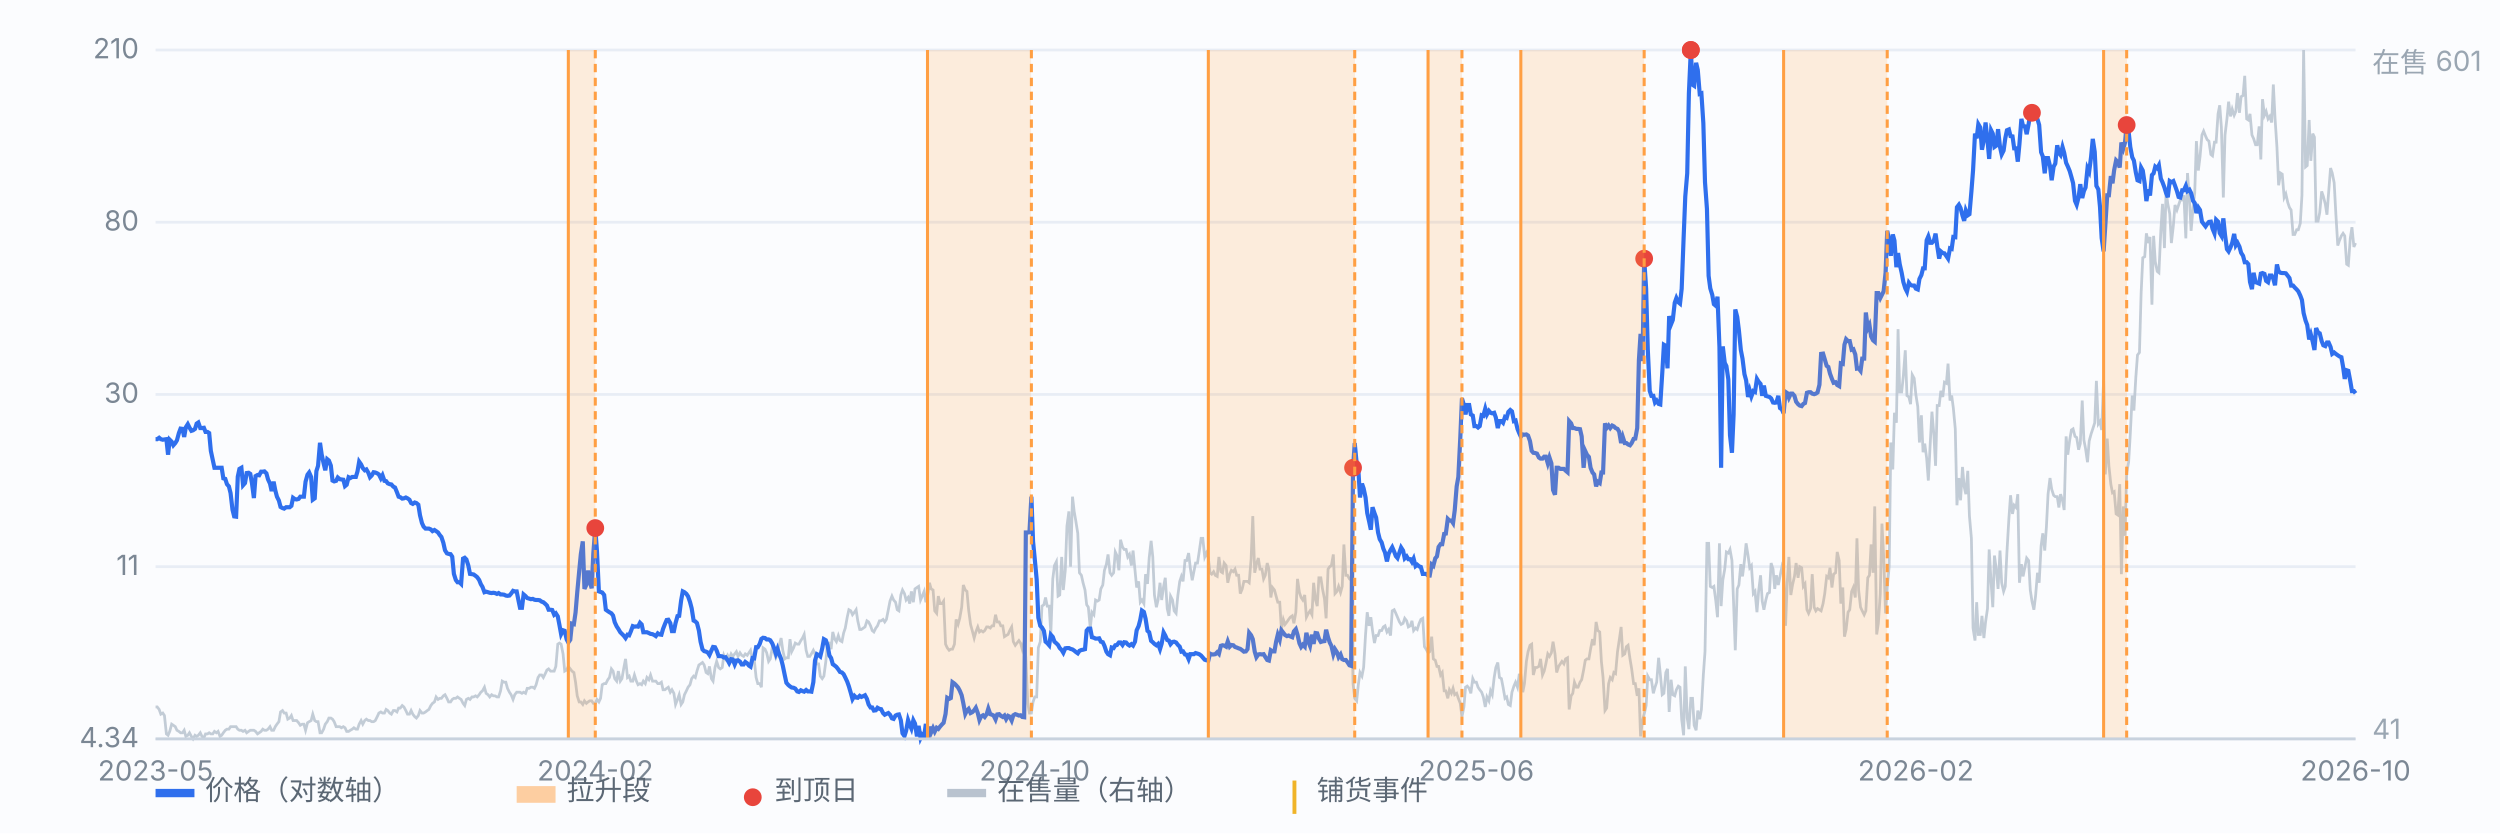
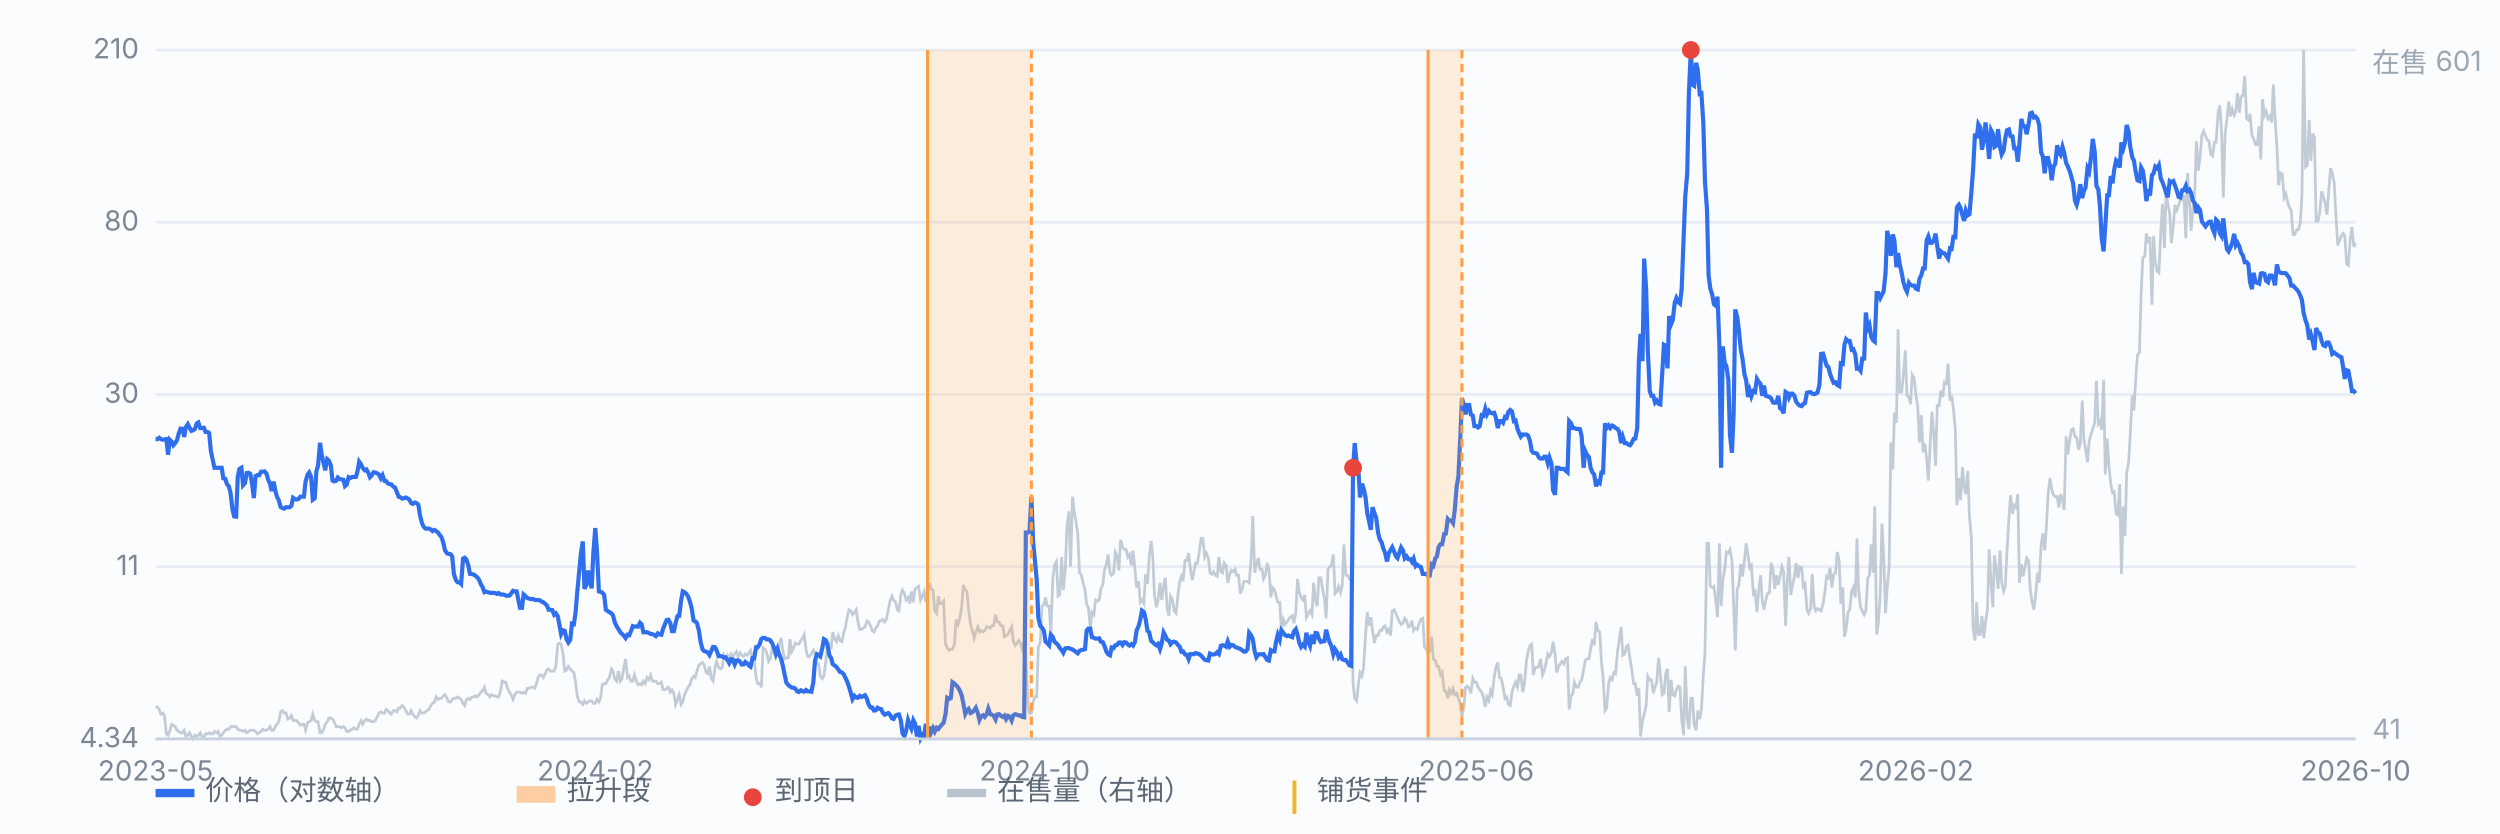
<svg xmlns="http://www.w3.org/2000/svg" viewBox="0 0 900 300" preserveAspectRatio="xMidYMid meet" style="width:100%;max-width:900px;height:auto;display:block" font-family="-apple-system,Segoe UI,Microsoft YaHei,sans-serif" font-size="10">
  <rect x="0" y="0" width="900" height="300" fill="#fbfcfe" />
  <line x1="56" y1="266.0" x2="848" y2="266.0" stroke="#e8edf5" stroke-width="1" />
  <text x="50" y="269.0" text-anchor="end" fill="#7b8794">4.34</text>
  <line x1="56" y1="204.0" x2="848" y2="204.0" stroke="#e8edf5" stroke-width="1" />
  <text x="50" y="207.0" text-anchor="end" fill="#7b8794">11</text>
  <line x1="56" y1="142.0" x2="848" y2="142.0" stroke="#e8edf5" stroke-width="1" />
  <text x="50" y="145.0" text-anchor="end" fill="#7b8794">30</text>
  <line x1="56" y1="80.0" x2="848" y2="80.0" stroke="#e8edf5" stroke-width="1" />
  <text x="50" y="83.0" text-anchor="end" fill="#7b8794">80</text>
  <line x1="56" y1="18.0" x2="848" y2="18.0" stroke="#e8edf5" stroke-width="1" />
  <text x="50" y="21.0" text-anchor="end" fill="#7b8794">210</text>
  <path d="M56.0 254.5 L56.6 254.5 L57.3 255.4 L57.9 257.1 L58.6 256.7 L59.2 257.6 L59.9 264.2 L60.5 264.7 L61.1 263.3 L61.8 260.7 L62.4 261.1 L63.1 261.6 L63.7 262.9 L64.4 263.3 L65.0 263.8 L65.7 263.8 L66.3 262.9 L66.9 265.1 L67.6 264.7 L68.2 263.8 L68.9 265.1 L69.5 266.0 L70.2 264.7 L70.8 265.1 L71.4 264.7 L72.1 263.8 L72.7 265.1 L73.4 265.6 L74.0 264.2 L74.7 264.2 L75.3 263.8 L75.9 264.2 L76.6 264.2 L77.2 263.3 L77.9 263.8 L78.5 263.3 L79.2 265.1 L79.8 264.7 L80.4 263.8 L81.1 262.9 L81.7 262.5 L82.4 262.5 L83.0 261.6 L83.7 261.6 L84.3 261.6 L85.0 261.6 L85.6 262.5 L86.2 262.9 L86.9 262.9 L87.5 263.3 L88.2 262.9 L88.8 263.8 L89.5 263.3 L90.1 262.9 L90.7 262.9 L91.4 262.9 L92.0 263.3 L92.7 264.2 L93.3 263.8 L94.0 263.3 L94.6 262.5 L95.2 262.9 L95.9 262.9 L96.5 262.5 L97.2 261.6 L97.8 262.9 L98.5 262.9 L99.1 261.6 L99.7 260.7 L100.4 259.8 L101.0 256.3 L101.7 255.8 L102.3 256.7 L103.0 256.7 L103.6 258.9 L104.3 258.5 L104.9 257.6 L105.5 259.4 L106.2 259.4 L106.8 259.4 L107.5 260.2 L108.1 261.1 L108.8 260.7 L109.4 260.7 L110.0 262.9 L110.7 260.2 L111.3 259.8 L112.0 259.4 L112.6 257.1 L113.3 259.4 L113.9 259.8 L114.5 259.8 L115.2 263.8 L115.8 263.8 L116.5 262.5 L117.1 260.7 L117.8 259.8 L118.4 258.5 L119.1 258.5 L119.7 258.9 L120.3 259.8 L121.0 261.6 L121.6 261.6 L122.3 261.6 L122.9 262.0 L123.6 261.6 L124.2 262.0 L124.8 263.3 L125.5 263.3 L126.1 262.9 L126.8 262.5 L127.4 262.0 L128.1 262.5 L128.7 262.5 L129.3 260.7 L130.0 259.4 L130.6 260.7 L131.3 259.4 L131.9 258.9 L132.6 259.4 L133.2 259.4 L133.8 259.8 L134.5 259.8 L135.1 259.4 L135.8 258.0 L136.4 256.7 L137.1 256.3 L137.7 256.7 L138.4 256.7 L139.0 255.4 L139.6 255.8 L140.3 256.7 L140.9 257.1 L141.6 255.8 L142.2 255.8 L142.9 256.3 L143.5 254.9 L144.1 254.9 L144.8 254.0 L145.4 254.5 L146.1 255.8 L146.7 257.1 L147.4 257.1 L148.0 255.8 L148.6 257.1 L149.3 258.0 L149.9 258.5 L150.6 257.6 L151.2 255.8 L151.9 256.7 L152.5 256.7 L153.2 256.3 L153.8 255.8 L154.4 255.4 L155.1 254.0 L155.7 253.2 L156.4 252.7 L157.0 250.9 L157.7 251.8 L158.3 251.4 L158.9 251.4 L159.6 250.5 L160.2 250.1 L160.9 251.4 L161.5 252.7 L162.2 252.7 L162.8 251.8 L163.4 251.4 L164.1 251.4 L164.7 250.9 L165.4 251.4 L166.0 251.8 L166.7 253.2 L167.3 254.0 L167.9 251.8 L168.6 251.4 L169.2 251.8 L169.9 250.9 L170.5 250.9 L171.2 250.5 L171.8 250.9 L172.5 250.1 L173.1 249.2 L173.7 248.7 L174.4 247.4 L175.0 249.6 L175.7 250.1 L176.3 250.9 L177.0 250.1 L177.6 250.5 L178.2 250.5 L178.9 250.9 L179.5 250.9 L180.2 248.7 L180.8 245.2 L181.5 245.6 L182.1 245.6 L182.7 247.8 L183.4 249.2 L184.0 250.1 L184.7 251.8 L185.3 250.1 L186.0 249.2 L186.6 249.2 L187.2 249.2 L187.9 249.6 L188.5 249.2 L189.2 249.6 L189.8 247.8 L190.5 247.8 L191.1 247.4 L191.8 247.4 L192.4 247.8 L193.0 246.5 L193.7 243.9 L194.3 243.0 L195.0 243.0 L195.6 243.9 L196.3 242.5 L196.9 241.2 L197.5 240.8 L198.2 241.6 L198.8 241.6 L199.5 241.6 L200.1 239.9 L200.8 231.9 L201.4 231.5 L202.0 231.9 L202.7 235.4 L203.3 241.6 L204.0 241.2 L204.6 239.9 L205.3 240.8 L205.9 241.6 L206.6 242.1 L207.2 245.6 L207.8 250.5 L208.5 252.7 L209.1 252.7 L209.8 253.6 L210.4 252.3 L211.1 253.2 L211.7 252.7 L212.3 252.3 L213.0 252.3 L213.6 253.2 L214.3 253.2 L214.9 251.8 L215.6 252.7 L216.2 251.4 L216.8 246.5 L217.5 246.1 L218.1 246.1 L218.8 244.7 L219.4 243.9 L220.1 240.8 L220.7 241.6 L221.3 244.3 L222.0 245.2 L222.6 241.6 L223.3 245.2 L223.9 244.3 L224.6 240.3 L225.2 237.2 L225.9 243.9 L226.5 243.4 L227.1 245.2 L227.8 245.2 L228.4 243.0 L229.1 245.2 L229.7 246.5 L230.4 246.1 L231.0 246.5 L231.6 245.2 L232.3 246.1 L232.9 243.9 L233.6 244.7 L234.2 243.0 L234.9 245.2 L235.5 245.2 L236.1 245.2 L236.8 246.1 L237.4 246.1 L238.1 245.6 L238.7 248.3 L239.4 248.3 L240.0 247.8 L240.6 247.4 L241.3 249.2 L241.9 248.3 L242.6 249.6 L243.2 253.6 L243.9 251.8 L244.5 250.1 L245.2 253.6 L245.8 252.7 L246.4 250.1 L247.1 248.7 L247.7 247.4 L248.4 246.5 L249.0 244.3 L249.7 243.4 L250.3 243.9 L250.9 241.6 L251.6 239.4 L252.2 239.0 L252.9 238.5 L253.5 239.4 L254.2 242.1 L254.8 242.5 L255.4 239.9 L256.1 244.3 L256.7 245.2 L257.4 240.3 L258.0 238.1 L258.7 240.3 L259.3 240.8 L260.0 240.3 L260.6 235.9 L261.2 237.2 L261.9 235.9 L262.5 237.2 L263.2 235.4 L263.8 236.3 L264.5 235.4 L265.1 234.6 L265.7 236.3 L266.4 235.0 L267.0 235.9 L267.7 236.3 L268.3 235.4 L269.0 235.9 L269.6 235.0 L270.2 234.1 L270.9 237.2 L271.5 237.2 L272.2 243.9 L272.8 246.1 L273.5 246.1 L274.1 247.4 L274.7 233.2 L275.4 233.7 L276.0 235.0 L276.7 238.1 L277.3 237.2 L278.0 233.2 L278.6 234.6 L279.3 236.8 L279.9 235.4 L280.5 232.3 L281.2 229.7 L281.8 234.1 L282.5 237.2 L283.1 236.8 L283.8 236.8 L284.4 230.1 L285.0 234.6 L285.7 233.2 L286.3 231.5 L287.0 231.9 L287.6 231.9 L288.3 230.6 L288.9 229.7 L289.5 228.4 L290.2 234.1 L290.8 236.3 L291.5 236.3 L292.1 235.4 L292.8 234.1 L293.4 235.4 L294.1 239.0 L294.7 239.0 L295.3 243.4 L296.0 244.3 L296.6 243.4 L297.3 238.1 L297.9 231.5 L298.6 231.5 L299.2 233.7 L299.8 227.5 L300.5 230.1 L301.1 231.0 L301.8 228.8 L302.4 230.6 L303.1 231.0 L303.7 227.9 L304.3 226.1 L305.0 222.2 L305.6 219.5 L306.3 219.9 L306.9 221.3 L307.6 220.4 L308.2 219.5 L308.8 223.5 L309.5 226.6 L310.1 226.6 L310.8 226.1 L311.4 225.7 L312.1 223.5 L312.7 223.9 L313.4 225.3 L314.0 227.0 L314.6 227.5 L315.3 226.1 L315.9 225.3 L316.6 223.5 L317.2 223.5 L317.9 223.0 L318.5 223.9 L319.1 223.0 L319.8 219.5 L320.4 216.4 L321.1 214.6 L321.7 216.0 L322.4 216.8 L323.0 219.5 L323.6 219.9 L324.3 214.2 L324.9 212.4 L325.6 213.7 L326.2 216.0 L326.9 215.1 L327.5 217.3 L328.1 212.9 L328.8 216.8 L329.4 212.0 L330.1 211.5 L330.7 211.1 L331.4 216.0 L332.0 214.6 L332.7 212.9 L333.3 216.8 L333.9 214.6 L334.6 209.8 L335.2 212.0 L335.9 212.4 L336.5 219.9 L337.2 220.8 L337.8 214.6 L338.4 217.3 L339.1 217.3 L339.7 216.4 L340.4 231.9 L341.0 233.2 L341.7 234.1 L342.3 233.7 L342.9 233.7 L343.6 231.9 L344.2 223.0 L344.9 224.8 L345.5 222.6 L346.2 218.6 L346.8 210.6 L347.5 212.4 L348.1 212.9 L348.7 219.5 L349.4 224.8 L350.0 227.0 L350.7 229.7 L351.3 227.5 L352.0 225.7 L352.6 227.5 L353.2 227.0 L353.9 227.5 L354.5 227.0 L355.2 225.7 L355.8 225.7 L356.5 226.1 L357.1 225.3 L357.7 225.3 L358.4 221.3 L359.0 223.9 L359.7 223.9 L360.3 225.3 L361.0 225.3 L361.6 229.2 L362.2 228.8 L362.9 228.4 L363.5 227.0 L364.2 225.7 L364.8 231.0 L365.5 232.3 L366.1 231.5 L366.8 230.6 L367.4 231.5 L368.0 233.7 L368.7 231.0 L369.3 236.8 L370.0 253.2 L370.6 256.7 L371.3 256.7 L371.9 252.7 L372.5 250.9 L373.2 250.9 L373.8 233.2 L374.5 231.0 L375.1 218.2 L375.8 217.7 L376.4 215.1 L377.0 218.2 L377.7 218.2 L378.3 227.9 L379.0 208.4 L379.6 203.6 L380.3 202.2 L380.9 214.6 L381.5 214.2 L382.2 200.5 L382.8 212.4 L383.5 205.3 L384.1 189.4 L384.8 184.1 L385.4 204.0 L386.1 178.8 L386.7 184.1 L387.3 187.6 L388.0 192.0 L388.6 206.2 L389.3 207.1 L389.9 209.8 L390.6 212.4 L391.2 217.7 L391.8 218.6 L392.5 226.1 L393.1 220.4 L393.8 221.3 L394.4 216.0 L395.1 216.4 L395.7 216.0 L396.3 212.0 L397.0 210.6 L397.6 205.3 L398.3 203.1 L398.9 199.6 L399.6 206.2 L400.2 207.1 L400.9 206.2 L401.5 198.7 L402.1 200.0 L402.8 205.3 L403.4 194.3 L404.1 196.9 L404.7 197.8 L405.4 197.8 L406.0 200.5 L406.6 199.6 L407.3 203.6 L407.9 198.2 L408.6 205.3 L409.2 211.5 L409.9 209.3 L410.5 216.8 L411.1 216.0 L411.8 217.3 L412.4 206.7 L413.1 210.2 L413.7 200.9 L414.4 194.7 L415.0 200.5 L415.6 214.2 L416.3 218.6 L416.9 216.0 L417.6 209.8 L418.2 216.0 L418.9 211.1 L419.5 208.0 L420.2 219.1 L420.8 221.7 L421.4 214.6 L422.1 216.0 L422.7 219.9 L423.4 220.8 L424.0 214.6 L424.7 209.3 L425.3 207.5 L425.9 209.3 L426.6 201.8 L427.2 201.8 L427.9 199.1 L428.5 204.4 L429.2 208.9 L429.8 205.8 L430.4 202.7 L431.1 202.7 L431.7 198.7 L432.4 193.8 L433.0 193.8 L433.7 200.5 L434.3 199.1 L435.0 200.9 L435.6 206.2 L436.2 206.7 L436.9 205.8 L437.5 207.1 L438.2 207.5 L438.8 200.5 L439.5 205.8 L440.1 206.2 L440.7 202.7 L441.4 203.6 L442.0 209.8 L442.7 206.7 L443.3 205.3 L444.0 205.8 L444.6 204.9 L445.2 207.1 L445.9 207.1 L446.5 213.7 L447.2 212.0 L447.8 209.3 L448.5 209.3 L449.1 209.3 L449.7 209.8 L450.4 201.3 L451.0 185.8 L451.7 206.2 L452.3 203.1 L453.0 200.9 L453.6 204.9 L454.3 204.9 L454.9 208.4 L455.5 207.1 L456.2 202.7 L456.8 204.9 L457.5 215.1 L458.1 211.5 L458.8 212.4 L459.4 214.6 L460.0 216.8 L460.7 216.8 L461.3 226.6 L462.0 223.0 L462.6 224.8 L463.3 223.9 L463.9 223.0 L464.5 222.2 L465.2 221.7 L465.8 224.4 L466.5 220.4 L467.1 208.4 L467.8 213.3 L468.4 215.1 L469.0 216.0 L469.7 214.2 L470.3 222.2 L471.0 220.8 L471.6 219.9 L472.3 221.3 L472.9 209.8 L473.6 216.0 L474.2 218.2 L474.8 208.0 L475.5 208.0 L476.1 212.0 L476.8 215.5 L477.4 222.6 L478.1 204.9 L478.7 204.0 L479.3 203.6 L480.0 199.6 L480.6 213.7 L481.3 212.9 L481.9 211.1 L482.6 213.3 L483.2 211.1 L483.8 196.0 L484.5 207.1 L485.1 207.1 L485.8 208.4 L486.4 208.9 L487.1 246.1 L487.7 251.4 L488.4 252.3 L489.0 246.5 L489.6 242.1 L490.3 243.4 L490.9 240.3 L491.6 228.4 L492.2 220.4 L492.9 225.3 L493.5 222.2 L494.1 227.0 L494.8 231.5 L495.4 228.8 L496.1 228.8 L496.7 227.0 L497.4 227.0 L498.0 225.7 L498.6 225.3 L499.3 227.5 L499.9 226.6 L500.6 228.8 L501.2 219.9 L501.9 219.5 L502.5 220.8 L503.1 222.2 L503.8 223.9 L504.4 224.8 L505.1 224.4 L505.7 222.6 L506.4 223.5 L507.0 225.7 L507.7 225.3 L508.3 223.5 L508.9 227.0 L509.6 226.1 L510.2 226.6 L510.9 224.4 L511.5 223.0 L512.2 222.6 L512.8 232.8 L513.4 233.7 L514.1 235.0 L514.7 234.6 L515.4 229.2 L516.0 237.2 L516.7 237.7 L517.3 239.9 L517.9 239.9 L518.6 243.0 L519.2 242.1 L519.9 248.7 L520.5 248.7 L521.2 251.4 L521.8 248.3 L522.5 249.6 L523.1 247.8 L523.7 250.1 L524.4 249.6 L525.0 251.4 L525.7 253.2 L526.3 258.0 L527.0 254.5 L527.6 247.4 L528.2 247.0 L528.9 247.8 L529.5 249.6 L530.2 244.3 L530.8 245.6 L531.5 245.6 L532.1 247.4 L532.7 248.3 L533.4 249.2 L534.0 250.9 L534.7 254.5 L535.3 250.9 L536.0 252.3 L536.6 248.7 L537.2 250.1 L537.9 243.9 L538.5 240.3 L539.2 238.5 L539.8 243.9 L540.5 244.3 L541.1 247.4 L541.8 251.4 L542.4 250.9 L543.0 253.6 L543.7 254.0 L544.3 249.2 L545.0 247.0 L545.6 245.6 L546.3 247.4 L546.9 243.0 L547.5 243.0 L548.2 249.2 L548.8 246.1 L549.5 238.1 L550.1 234.6 L550.8 232.3 L551.4 231.9 L552.0 243.0 L552.7 240.3 L553.3 240.3 L554.0 239.9 L554.6 237.2 L555.3 243.0 L555.9 241.6 L556.5 239.0 L557.2 235.4 L557.8 236.3 L558.5 235.0 L559.1 231.0 L559.8 235.4 L560.4 242.1 L561.1 239.9 L561.7 239.0 L562.3 238.1 L563.0 239.0 L563.6 237.2 L564.3 236.8 L564.9 255.4 L565.6 250.5 L566.2 249.6 L566.8 245.6 L567.5 247.4 L568.1 247.4 L568.8 245.6 L569.4 244.7 L570.1 241.2 L570.7 237.7 L571.3 237.2 L572.0 237.2 L572.6 233.7 L573.3 230.1 L573.9 232.3 L574.6 223.9 L575.2 227.0 L575.9 227.5 L576.5 238.1 L577.1 243.9 L577.8 255.8 L578.4 254.9 L579.1 246.1 L579.7 243.9 L580.4 244.7 L581.0 242.1 L581.6 242.5 L582.3 234.6 L582.9 230.6 L583.6 225.7 L584.2 235.9 L584.9 235.4 L585.5 232.8 L586.1 232.3 L586.8 237.2 L587.4 240.8 L588.1 246.1 L588.7 246.1 L589.4 250.5 L590.0 247.8 L590.6 265.1 L591.3 259.4 L591.9 257.1 L592.6 254.0 L593.2 243.4 L593.9 244.7 L594.5 244.7 L595.2 249.6 L595.8 247.4 L596.4 245.6 L597.1 236.8 L597.7 242.5 L598.4 250.1 L599.0 249.6 L599.7 242.1 L600.3 240.8 L600.9 256.3 L601.6 244.7 L602.2 250.1 L602.9 250.5 L603.5 248.3 L604.2 247.0 L604.8 247.4 L605.4 258.9 L606.1 264.7 L606.7 239.9 L607.4 258.5 L608.0 262.5 L608.7 251.4 L609.3 251.4 L609.9 261.1 L610.6 262.9 L611.2 255.8 L611.9 258.9 L612.5 255.4 L613.2 243.0 L613.8 234.6 L614.5 195.6 L615.1 195.6 L615.7 211.1 L616.4 211.5 L617.0 211.1 L617.7 216.4 L618.3 222.2 L619.0 195.6 L619.6 218.2 L620.2 208.9 L620.9 204.9 L621.5 198.7 L622.2 199.1 L622.8 197.8 L623.5 201.8 L624.1 217.3 L624.7 234.1 L625.4 212.0 L626.0 210.6 L626.7 203.1 L627.3 207.5 L628.0 201.8 L628.6 195.6 L629.3 200.0 L629.9 204.4 L630.5 203.6 L631.2 213.7 L631.8 212.9 L632.5 220.4 L633.1 212.9 L633.8 207.1 L634.4 216.4 L635.0 219.5 L635.7 216.0 L636.3 213.7 L637.0 213.3 L637.6 202.7 L638.3 204.9 L638.9 212.0 L639.5 207.1 L640.2 210.6 L640.8 207.5 L641.5 204.0 L642.1 205.8 L642.8 225.3 L643.4 209.8 L644.0 200.5 L644.7 214.2 L645.3 210.6 L646.0 207.5 L646.6 202.7 L647.3 208.0 L647.9 204.0 L648.6 204.4 L649.2 211.1 L649.8 210.2 L650.5 219.5 L651.1 220.8 L651.8 219.1 L652.4 206.7 L653.1 218.6 L653.7 219.9 L654.3 219.1 L655.0 219.5 L655.6 219.9 L656.3 217.3 L656.9 213.7 L657.6 207.5 L658.2 208.0 L658.8 204.4 L659.5 211.5 L660.1 206.7 L660.8 206.2 L661.4 198.7 L662.1 201.8 L662.7 217.3 L663.4 211.5 L664.0 229.2 L664.6 226.6 L665.3 220.4 L665.9 219.5 L666.6 212.9 L667.2 211.5 L667.9 215.1 L668.5 193.8 L669.1 212.4 L669.8 218.6 L670.4 219.9 L671.1 221.3 L671.7 219.9 L672.4 208.0 L673.0 207.1 L673.6 196.0 L674.3 206.2 L674.9 182.3 L675.6 228.4 L676.2 224.4 L676.9 213.7 L677.5 188.5 L678.1 200.0 L678.8 220.8 L679.4 211.5 L680.1 204.0 L680.7 159.3 L681.4 169.0 L682.0 148.6 L682.7 152.2 L683.3 118.5 L683.9 141.1 L684.6 141.1 L685.2 135.4 L685.9 126.1 L686.5 142.4 L687.2 142.9 L687.8 145.5 L688.4 134.9 L689.1 136.2 L689.7 142.0 L690.4 146.4 L691.0 159.3 L691.7 149.5 L692.3 162.8 L692.9 159.7 L693.6 165.0 L694.2 173.0 L694.9 159.3 L695.5 148.2 L696.2 156.6 L696.8 167.7 L697.4 146.0 L698.1 146.0 L698.7 140.7 L699.4 142.9 L700.0 137.6 L700.7 138.0 L701.3 130.9 L702.0 144.2 L702.6 142.4 L703.2 146.9 L703.9 154.4 L704.5 181.9 L705.2 172.1 L705.8 180.1 L706.5 168.1 L707.1 175.2 L707.7 177.9 L708.4 169.5 L709.0 185.8 L709.7 193.8 L710.3 226.1 L711.0 230.6 L711.6 216.8 L712.2 228.4 L712.9 228.4 L713.5 221.7 L714.2 229.7 L714.8 223.9 L715.5 219.1 L716.1 197.8 L716.8 209.8 L717.4 218.6 L718.0 200.0 L718.7 205.3 L719.3 212.0 L720.0 198.2 L720.6 209.8 L721.3 212.9 L721.9 211.1 L722.5 198.7 L723.2 186.7 L723.8 178.3 L724.5 185.0 L725.1 181.9 L725.8 182.7 L726.4 177.9 L727.0 209.8 L727.7 203.1 L728.3 207.5 L729.0 204.0 L729.6 200.9 L730.3 201.8 L730.9 212.4 L731.5 216.4 L732.2 219.5 L732.8 214.6 L733.5 206.2 L734.1 209.8 L734.8 196.5 L735.4 192.0 L736.1 198.2 L736.7 189.8 L737.3 177.9 L738.0 172.1 L738.6 176.1 L739.3 178.3 L739.9 178.8 L740.6 178.8 L741.2 182.7 L741.8 177.9 L742.5 180.1 L743.1 183.6 L743.8 157.1 L744.4 163.7 L745.1 158.4 L745.7 154.8 L746.3 154.4 L747.0 157.1 L747.6 157.5 L748.3 161.9 L748.9 159.7 L749.6 144.2 L750.2 158.4 L750.8 161.5 L751.5 166.4 L752.1 158.8 L752.8 156.2 L753.4 154.4 L754.1 152.2 L754.7 137.1 L755.4 152.6 L756.0 151.7 L756.6 154.8 L757.3 136.7 L757.9 170.8 L758.6 157.9 L759.2 167.7 L759.9 174.3 L760.5 177.4 L761.1 177.0 L761.8 185.0 L762.4 185.4 L763.1 174.3 L763.7 206.7 L764.4 182.3 L765.0 192.9 L765.6 170.3 L766.3 166.4 L766.9 156.2 L767.6 142.4 L768.2 147.8 L768.9 135.8 L769.5 127.8 L770.2 126.9 L770.8 105.7 L771.4 92.8 L772.1 92.4 L772.7 84.0 L773.4 87.5 L774.0 85.3 L774.7 109.7 L775.3 84.9 L775.9 94.2 L776.6 97.7 L777.2 98.2 L777.9 83.1 L778.5 73.4 L779.2 89.3 L779.8 68.5 L780.4 73.4 L781.1 76.9 L781.7 87.5 L782.4 81.3 L783.0 73.8 L783.7 75.6 L784.3 73.8 L784.9 72.0 L785.6 72.0 L786.2 70.3 L786.9 85.8 L787.5 62.3 L788.2 72.0 L788.8 83.1 L789.5 74.7 L790.1 69.4 L790.7 50.8 L791.4 61.4 L792.0 56.5 L792.7 48.6 L793.3 47.2 L794.0 49.0 L794.6 50.3 L795.2 50.8 L795.9 55.6 L796.5 56.1 L797.2 51.2 L797.8 51.2 L798.5 41.0 L799.1 37.9 L799.7 45.9 L800.4 71.1 L801.0 48.6 L801.7 42.8 L802.3 36.6 L803.0 41.9 L803.6 39.3 L804.3 41.5 L804.9 40.1 L805.5 33.5 L806.2 40.6 L806.8 34.8 L807.5 34.4 L808.1 27.3 L808.8 42.8 L809.4 43.2 L810.0 41.0 L810.7 48.6 L811.3 49.9 L812.0 52.1 L812.6 52.1 L813.3 45.5 L813.9 57.4 L814.5 35.7 L815.2 41.5 L815.8 40.1 L816.5 42.8 L817.1 41.9 L817.8 44.1 L818.4 30.4 L819.0 42.4 L819.7 53.0 L820.3 66.7 L821.0 62.3 L821.6 62.7 L822.3 71.1 L822.9 69.8 L823.6 72.9 L824.2 74.7 L824.8 75.6 L825.5 84.4 L826.1 84.4 L826.8 82.7 L827.4 82.7 L828.1 80.4 L828.7 70.3 L829.3 18.0 L830.0 60.1 L830.6 59.6 L831.3 43.2 L831.9 57.9 L832.6 48.1 L833.2 49.4 L833.8 79.6 L834.5 79.6 L835.1 76.5 L835.8 68.9 L836.4 70.7 L837.1 73.4 L837.7 77.3 L838.3 69.4 L839.0 60.5 L839.6 62.3 L840.3 65.8 L840.9 76.9 L841.6 88.4 L842.2 86.6 L842.9 84.9 L843.5 84.0 L844.1 84.9 L844.8 95.1 L845.4 95.5 L846.1 85.8 L846.7 81.8 L847.4 88.9 L848.0 87.5" fill="none" stroke="#b9c3cf" stroke-width="1" opacity="0.85" />
  <text x="854" y="26" fill="#9aa6b2">在售 601</text>
  <text x="854" y="266" fill="#9aa6b2">41</text>
  <path d="M56.0 158.1 L56.6 158.1 L57.3 157.6 L57.9 158.1 L58.6 158.3 L59.2 158.2 L59.9 158.1 L60.5 163.7 L61.1 158.3 L61.8 159.0 L62.4 160.3 L63.1 159.5 L63.7 158.5 L64.4 155.9 L65.0 154.3 L65.7 154.4 L66.3 157.3 L66.9 153.8 L67.6 152.7 L68.2 153.9 L68.9 155.1 L69.5 154.9 L70.2 154.4 L70.8 152.5 L71.4 152.1 L72.1 154.1 L72.7 154.1 L73.4 154.0 L74.0 155.5 L74.7 155.5 L75.3 155.9 L75.9 162.3 L76.6 165.6 L77.2 168.4 L77.9 168.4 L78.5 168.4 L79.2 168.4 L79.8 168.4 L80.4 172.2 L81.1 172.4 L81.7 174.3 L82.4 175.1 L83.0 177.5 L83.7 183.5 L84.3 185.9 L85.0 186.0 L85.6 171.6 L86.2 168.8 L86.9 168.4 L87.5 174.7 L88.2 173.9 L88.8 170.3 L89.5 170.2 L90.1 170.6 L90.7 173.9 L91.4 179.3 L92.0 171.4 L92.7 171.0 L93.3 171.1 L94.0 169.8 L94.6 169.8 L95.2 169.7 L95.9 170.4 L96.5 172.6 L97.2 174.1 L97.8 176.8 L98.5 173.4 L99.1 176.5 L99.7 178.8 L100.4 180.2 L101.0 182.5 L101.7 182.9 L102.3 183.1 L103.0 182.6 L103.6 182.6 L104.3 182.6 L104.9 182.1 L105.5 179.2 L106.2 179.7 L106.8 179.8 L107.5 179.6 L108.1 178.8 L108.8 178.8 L109.4 178.8 L110.0 173.4 L110.7 170.9 L111.3 170.1 L112.0 171.7 L112.6 179.9 L113.3 179.4 L113.9 169.6 L114.5 167.7 L115.2 159.4 L115.8 163.6 L116.5 166.8 L117.1 169.3 L117.8 165.3 L118.4 165.8 L119.1 167.6 L119.7 173.0 L120.3 173.3 L121.0 173.1 L121.6 171.9 L122.3 172.5 L122.9 172.6 L123.6 172.7 L124.2 175.0 L124.8 174.5 L125.5 171.8 L126.1 172.1 L126.8 171.7 L127.4 171.7 L128.1 171.7 L128.7 169.7 L129.3 166.2 L130.0 167.2 L130.6 168.5 L131.3 169.3 L131.9 169.0 L132.6 170.2 L133.2 171.8 L133.8 171.2 L134.5 170.0 L135.1 170.1 L135.8 170.4 L136.4 170.8 L137.1 172.2 L137.7 171.1 L138.4 173.1 L139.0 173.2 L139.6 174.0 L140.3 174.3 L140.9 174.4 L141.6 175.2 L142.2 175.5 L142.9 177.2 L143.5 178.8 L144.1 179.0 L144.8 179.5 L145.4 179.4 L146.1 179.1 L146.7 179.4 L147.4 179.9 L148.0 181.1 L148.6 181.4 L149.3 180.9 L149.9 181.1 L150.6 181.7 L151.2 185.5 L151.9 188.3 L152.5 189.6 L153.2 190.3 L153.8 190.3 L154.4 190.3 L155.1 190.6 L155.7 191.2 L156.4 190.8 L157.0 191.2 L157.7 191.7 L158.3 192.6 L158.9 193.3 L159.6 195.4 L160.2 198.1 L160.9 199.2 L161.5 199.4 L162.2 199.5 L162.8 200.4 L163.4 206.6 L164.1 208.8 L164.7 209.6 L165.4 209.6 L166.0 210.2 L166.7 201.1 L167.3 200.8 L167.9 201.4 L168.6 203.6 L169.2 206.6 L169.9 206.7 L170.5 206.8 L171.2 207.3 L171.8 207.8 L172.5 208.8 L173.1 210.3 L173.7 211.3 L174.4 213.2 L175.0 213.0 L175.7 213.2 L176.3 213.4 L177.0 213.5 L177.6 213.4 L178.2 213.5 L178.9 213.8 L179.5 213.5 L180.2 214.0 L180.8 214.0 L181.5 214.1 L182.1 214.4 L182.7 214.5 L183.4 214.4 L184.0 213.7 L184.7 212.7 L185.3 212.9 L186.0 212.9 L186.6 215.9 L187.2 218.8 L187.9 218.8 L188.5 214.0 L189.2 214.6 L189.8 215.3 L190.5 215.5 L191.1 215.7 L191.8 215.6 L192.4 215.9 L193.0 216.0 L193.7 216.0 L194.3 216.1 L195.0 216.6 L195.6 216.8 L196.3 217.4 L196.9 218.0 L197.5 219.5 L198.2 219.5 L198.8 219.6 L199.5 221.3 L200.1 220.8 L200.8 221.9 L201.4 225.0 L202.0 228.3 L202.7 226.9 L203.3 227.1 L204.0 230.2 L204.6 231.3 L205.3 230.3 L205.9 224.5 L206.6 224.7 L207.2 220.5 L207.8 213.3 L208.5 205.7 L209.1 199.5 L209.8 194.9 L210.4 212.0 L211.1 210.5 L211.7 205.4 L212.3 209.2 L213.0 211.8 L213.6 199.2 L214.3 190.1 L214.9 198.3 L215.6 212.9 L216.2 213.1 L216.8 213.3 L217.5 214.2 L218.1 219.5 L218.8 220.0 L219.4 220.4 L220.1 220.8 L220.7 221.6 L221.3 224.0 L222.0 225.5 L222.6 226.4 L223.3 227.6 L223.9 228.2 L224.6 228.9 L225.2 229.7 L225.9 228.5 L226.5 228.7 L227.1 227.3 L227.8 225.4 L228.4 225.6 L229.1 225.5 L229.7 225.6 L230.4 224.2 L231.0 224.8 L231.6 227.6 L232.3 227.6 L232.9 227.6 L233.6 227.9 L234.2 228.2 L234.9 228.3 L235.5 228.6 L236.1 229.0 L236.8 228.0 L237.4 228.4 L238.1 228.5 L238.7 226.4 L239.4 224.6 L240.0 223.2 L240.6 223.1 L241.3 224.3 L241.9 227.2 L242.6 227.2 L243.2 224.3 L243.9 221.8 L244.5 221.7 L245.2 216.2 L245.8 212.9 L246.4 213.2 L247.1 213.8 L247.7 214.7 L248.4 216.7 L249.0 219.0 L249.7 223.4 L250.3 223.7 L250.9 224.3 L251.6 227.0 L252.2 231.0 L252.9 233.8 L253.5 234.4 L254.2 234.6 L254.8 234.9 L255.4 235.8 L256.1 234.2 L256.7 232.9 L257.4 233.0 L258.0 234.2 L258.7 236.2 L259.3 236.2 L260.0 236.3 L260.6 236.7 L261.2 236.6 L261.9 237.6 L262.5 238.7 L263.2 237.3 L263.8 237.4 L264.5 239.2 L265.1 237.8 L265.7 237.7 L266.4 238.2 L267.0 239.2 L267.7 239.2 L268.3 238.3 L269.0 238.8 L269.6 239.6 L270.2 240.0 L270.9 236.9 L271.5 237.0 L272.2 233.0 L272.8 233.0 L273.5 231.8 L274.1 230.0 L274.7 229.6 L275.4 229.7 L276.0 230.2 L276.7 230.2 L277.3 230.5 L278.0 231.6 L278.6 233.1 L279.3 235.3 L279.9 233.6 L280.5 235.5 L281.2 237.2 L281.8 239.6 L282.5 243.0 L283.1 245.8 L283.8 246.6 L284.4 247.1 L285.0 247.5 L285.7 247.6 L286.3 247.9 L287.0 248.9 L287.6 249.1 L288.3 248.5 L288.9 248.8 L289.5 249.0 L290.2 248.4 L290.8 248.9 L291.5 248.9 L292.1 249.0 L292.8 245.6 L293.4 237.8 L294.1 235.5 L294.7 235.8 L295.3 236.3 L296.0 233.4 L296.6 230.1 L297.3 230.5 L297.9 232.3 L298.6 236.0 L299.2 236.9 L299.8 239.1 L300.5 239.6 L301.1 240.1 L301.8 241.0 L302.4 241.9 L303.1 242.1 L303.7 242.7 L304.3 243.9 L305.0 245.4 L305.6 247.1 L306.3 249.5 L306.9 251.7 L307.6 250.5 L308.2 251.1 L308.8 251.2 L309.5 250.5 L310.1 250.9 L310.8 250.6 L311.4 250.3 L312.1 251.6 L312.7 253.6 L313.4 254.7 L314.0 254.7 L314.6 255.8 L315.3 255.7 L315.9 254.8 L316.6 255.2 L317.2 255.3 L317.9 256.7 L318.5 257.3 L319.1 257.0 L319.8 256.7 L320.4 257.3 L321.1 258.6 L321.7 258.8 L322.4 257.6 L323.0 257.3 L323.6 257.2 L324.3 259.3 L324.9 264.0 L325.6 265.0 L326.2 263.1 L326.9 259.2 L327.5 260.9 L328.1 262.3 L328.8 259.3 L329.4 260.5 L330.1 265.1 L330.7 261.3 L331.4 265.7 L332.0 264.4 L332.7 265.0 L333.3 260.6 L333.9 266.0 L334.6 261.6 L335.2 263.7 L335.9 262.1 L336.5 263.4 L337.2 262.0 L337.8 262.4 L338.4 261.6 L339.1 260.8 L339.7 260.2 L340.4 257.0 L341.0 251.2 L341.7 251.6 L342.3 251.3 L342.9 245.6 L343.6 246.1 L344.2 246.7 L344.9 247.5 L345.5 248.6 L346.2 250.3 L346.8 253.2 L347.5 257.0 L348.1 255.8 L348.7 255.2 L349.4 256.7 L350.0 256.4 L350.7 255.7 L351.3 254.8 L352.0 256.7 L352.6 259.2 L353.2 257.9 L353.9 257.5 L354.5 258.1 L355.2 257.1 L355.8 255.1 L356.5 257.1 L357.1 257.3 L357.7 257.6 L358.4 259.0 L359.0 257.2 L359.7 257.1 L360.3 257.7 L361.0 258.1 L361.6 257.6 L362.2 258.9 L362.9 257.7 L363.5 258.0 L364.2 259.4 L364.8 257.5 L365.5 257.1 L366.1 257.3 L366.8 257.6 L367.4 257.5 L368.0 258.1 L368.7 258.2 L369.3 191.7 L370.0 191.7 L370.6 191.6 L371.3 178.8 L371.9 194.9 L372.5 201.1 L373.2 208.6 L373.8 222.4 L374.5 225.3 L375.1 225.9 L375.8 227.1 L376.4 231.0 L377.0 231.5 L377.7 232.3 L378.3 228.5 L379.0 229.3 L379.6 231.0 L380.3 231.6 L380.9 232.2 L381.5 233.3 L382.2 234.0 L382.8 235.0 L383.5 233.4 L384.1 233.3 L384.8 233.3 L385.4 233.6 L386.1 233.8 L386.7 234.2 L387.3 234.7 L388.0 235.2 L388.6 234.3 L389.3 234.0 L389.9 233.9 L390.6 233.7 L391.2 227.0 L391.8 226.3 L392.5 226.3 L393.1 229.4 L393.8 229.6 L394.4 229.9 L395.1 229.9 L395.7 229.8 L396.3 231.0 L397.0 231.2 L397.6 232.5 L398.3 234.6 L398.9 235.5 L399.6 235.9 L400.2 233.1 L400.9 233.3 L401.5 232.3 L402.1 232.2 L402.8 231.3 L403.4 231.3 L404.1 232.2 L404.7 231.2 L405.4 231.3 L406.0 232.0 L406.6 232.4 L407.3 231.9 L407.9 232.4 L408.6 231.0 L409.2 226.9 L409.9 225.4 L410.5 223.1 L411.1 219.8 L411.8 220.3 L412.4 222.7 L413.1 227.1 L413.7 227.6 L414.4 230.7 L415.0 231.2 L415.6 231.8 L416.3 232.3 L416.9 231.8 L417.6 233.7 L418.2 231.7 L418.9 227.7 L419.5 228.8 L420.2 230.4 L420.8 230.6 L421.4 231.9 L422.1 231.1 L422.7 231.0 L423.4 231.3 L424.0 232.1 L424.7 232.8 L425.3 234.6 L425.9 234.5 L426.6 235.6 L427.2 235.7 L427.9 237.3 L428.5 235.5 L429.2 235.5 L429.8 235.5 L430.4 235.1 L431.1 235.3 L431.7 235.5 L432.4 236.0 L433.0 236.7 L433.7 237.5 L434.3 237.7 L435.0 237.8 L435.6 235.3 L436.2 235.6 L436.9 235.6 L437.5 235.5 L438.2 234.8 L438.8 235.4 L439.5 232.5 L440.1 232.3 L440.7 232.4 L441.4 232.8 L442.0 230.9 L442.7 232.8 L443.3 232.2 L444.0 232.3 L444.6 232.9 L445.2 233.1 L445.9 233.4 L446.5 233.6 L447.2 234.1 L447.8 234.6 L448.5 234.5 L449.1 233.7 L449.7 227.8 L450.4 228.7 L451.0 230.1 L451.7 234.6 L452.3 236.6 L453.0 235.6 L453.6 235.5 L454.3 235.6 L454.9 235.5 L455.5 236.5 L456.2 237.6 L456.8 237.8 L457.5 234.1 L458.1 234.5 L458.8 234.5 L459.4 231.0 L460.0 228.5 L460.7 230.3 L461.3 226.9 L462.0 227.8 L462.6 228.6 L463.3 229.0 L463.9 228.8 L464.5 229.1 L465.2 229.4 L465.8 227.3 L466.5 226.5 L467.1 228.5 L467.8 231.6 L468.4 232.9 L469.0 232.1 L469.7 232.8 L470.3 227.8 L471.0 231.0 L471.6 232.5 L472.3 228.5 L472.9 231.8 L473.6 227.9 L474.2 228.0 L474.8 229.9 L475.5 231.1 L476.1 230.9 L476.8 230.8 L477.4 226.7 L478.1 229.5 L478.7 231.3 L479.3 232.5 L480.0 235.5 L480.6 233.7 L481.3 234.8 L481.9 236.6 L482.6 235.6 L483.2 237.3 L483.8 237.6 L484.5 237.6 L485.1 238.4 L485.8 239.5 L486.4 239.7 L487.1 168.4 L487.7 159.5 L488.4 166.8 L489.0 168.9 L489.6 179.1 L490.3 174.1 L490.9 175.8 L491.6 179.1 L492.2 184.7 L492.9 187.8 L493.5 190.7 L494.1 182.6 L494.8 184.7 L495.4 186.3 L496.1 191.7 L496.7 194.1 L497.4 195.3 L498.0 197.5 L498.6 198.9 L499.3 202.1 L499.9 199.4 L500.6 198.0 L501.2 197.0 L501.9 198.6 L502.5 200.2 L503.1 200.9 L503.8 198.9 L504.4 197.1 L505.1 198.2 L505.7 201.0 L506.4 200.3 L507.0 201.3 L507.7 201.3 L508.3 202.3 L508.9 201.1 L509.6 203.8 L510.2 203.3 L510.9 203.9 L511.5 204.1 L512.2 206.6 L512.8 206.6 L513.4 206.6 L514.1 207.2 L514.7 207.2 L515.4 203.2 L516.0 203.7 L516.7 201.0 L517.3 200.3 L517.9 196.9 L518.6 195.9 L519.2 195.9 L519.9 192.2 L520.5 192.1 L521.2 186.8 L521.8 187.4 L522.5 187.4 L523.1 188.3 L523.7 183.7 L524.4 175.1 L525.0 171.7 L525.7 157.6 L526.3 143.4 L527.0 145.8 L527.6 149.2 L528.2 145.8 L528.9 145.8 L529.5 149.2 L530.2 149.6 L530.8 153.4 L531.5 153.4 L532.1 153.9 L532.7 153.4 L533.4 149.5 L534.0 149.7 L534.7 147.1 L535.3 149.2 L536.0 147.9 L536.6 148.6 L537.2 148.8 L537.9 148.6 L538.5 150.3 L539.2 154.1 L539.8 151.6 L540.5 151.6 L541.1 152.2 L541.8 150.1 L542.4 150.4 L543.0 148.3 L543.7 147.6 L544.3 148.1 L545.0 151.6 L545.6 151.4 L546.3 154.4 L546.9 155.9 L547.5 157.2 L548.2 156.4 L548.8 156.5 L549.5 156.4 L550.1 156.8 L550.8 158.8 L551.4 162.3 L552.0 163.0 L552.7 163.1 L553.3 163.3 L554.0 164.7 L554.6 165.1 L555.3 165.1 L555.9 164.4 L556.5 164.4 L557.2 166.8 L557.8 164.7 L558.5 166.8 L559.1 176.4 L559.8 178.1 L560.4 168.4 L561.1 168.4 L561.7 168.8 L562.3 168.8 L563.0 168.8 L563.6 169.4 L564.3 170.0 L564.9 151.6 L565.6 152.4 L566.2 154.1 L566.8 154.1 L567.5 154.4 L568.1 154.4 L568.8 154.5 L569.4 157.1 L570.1 168.4 L570.7 162.4 L571.3 163.7 L572.0 164.5 L572.6 168.4 L573.3 170.1 L573.9 170.8 L574.6 175.1 L575.2 173.4 L575.9 173.9 L576.5 170.1 L577.1 170.1 L577.8 152.4 L578.4 154.1 L579.1 153.2 L579.7 154.1 L580.4 153.2 L581.0 153.5 L581.6 154.1 L582.3 154.4 L582.9 155.4 L583.6 159.5 L584.2 157.3 L584.9 159.5 L585.5 159.5 L586.1 160.0 L586.8 160.3 L587.4 159.5 L588.1 158.0 L588.7 157.9 L589.4 154.1 L590.0 129.7 L590.6 120.2 L591.3 130.0 L591.9 93.1 L592.6 103.8 L593.2 125.7 L593.9 140.7 L594.5 142.5 L595.2 142.5 L595.8 144.9 L596.4 144.2 L597.1 145.4 L597.7 145.6 L598.4 134.5 L599.0 124.1 L599.7 124.5 L600.3 132.6 L600.9 113.8 L601.6 116.7 L602.2 115.2 L602.9 109.0 L603.5 107.3 L604.2 108.8 L604.8 109.3 L605.4 104.0 L606.1 85.7 L606.7 70.7 L607.4 62.4 L608.0 33.6 L608.7 18.0 L609.3 30.5 L609.9 30.9 L610.6 22.6 L611.2 25.2 L611.9 33.8 L612.5 33.6 L613.2 44.3 L613.8 65.6 L614.5 75.2 L615.1 99.3 L615.7 103.8 L616.4 106.1 L617.0 109.5 L617.7 110.1 L618.3 106.8 L619.0 124.9 L619.6 168.4 L620.2 124.7 L620.9 130.6 L621.5 131.8 L622.2 136.6 L622.8 156.7 L623.5 163.0 L624.1 149.2 L624.7 111.4 L625.4 114.1 L626.0 118.9 L626.7 126.0 L627.3 129.1 L628.0 134.7 L628.6 136.9 L629.3 142.9 L629.9 140.6 L630.5 142.7 L631.2 140.8 L631.8 141.1 L632.5 136.4 L633.1 137.4 L633.8 138.2 L634.4 142.5 L635.0 138.8 L635.7 142.5 L636.3 142.7 L637.0 142.9 L637.6 143.4 L638.3 144.9 L638.9 145.0 L639.5 144.9 L640.2 142.5 L640.8 146.9 L641.5 147.4 L642.1 148.8 L642.8 141.1 L643.4 141.5 L644.0 143.2 L644.7 141.7 L645.3 141.7 L646.0 142.5 L646.6 144.6 L647.3 145.5 L647.9 146.0 L648.6 146.2 L649.2 145.4 L649.8 145.1 L650.5 141.4 L651.1 141.2 L651.8 141.2 L652.4 141.7 L653.1 141.9 L653.7 141.7 L654.3 141.3 L655.0 138.5 L655.6 127.4 L656.3 127.3 L656.9 129.3 L657.6 131.7 L658.2 132.1 L658.8 134.5 L659.5 136.4 L660.1 137.8 L660.8 137.6 L661.4 138.6 L662.1 139.0 L662.7 130.8 L663.4 131.0 L664.0 124.1 L664.6 122.1 L665.3 122.8 L665.9 122.8 L666.6 125.9 L667.2 125.7 L667.9 127.6 L668.5 132.7 L669.1 132.6 L669.8 133.5 L670.4 129.1 L671.1 129.1 L671.7 112.5 L672.4 118.2 L673.0 117.0 L673.6 121.1 L674.3 122.5 L674.9 123.0 L675.6 105.5 L676.2 105.5 L676.9 107.3 L677.5 106.1 L678.1 104.9 L678.8 98.2 L679.4 83.1 L680.1 86.5 L680.7 92.1 L681.4 84.4 L682.0 86.6 L682.7 96.2 L683.3 91.1 L683.9 95.1 L684.6 98.2 L685.2 101.5 L685.9 103.8 L686.5 105.0 L687.2 101.8 L687.8 102.6 L688.4 102.8 L689.1 102.8 L689.7 103.9 L690.4 104.2 L691.0 100.4 L691.7 99.0 L692.3 96.6 L692.9 96.6 L693.6 86.5 L694.2 85.1 L694.9 87.4 L695.5 87.4 L696.2 86.6 L696.8 84.1 L697.4 88.5 L698.1 93.1 L698.7 90.5 L699.4 91.1 L700.0 91.2 L700.7 92.2 L701.3 93.1 L702.0 89.4 L702.6 89.6 L703.2 85.3 L703.9 85.4 L704.5 74.6 L705.2 73.7 L705.8 74.9 L706.5 77.6 L707.1 79.5 L707.7 75.8 L708.4 77.5 L709.0 77.1 L709.7 69.0 L710.3 61.3 L711.0 48.1 L711.6 49.8 L712.2 44.7 L712.9 45.9 L713.5 53.9 L714.2 50.3 L714.8 44.1 L715.5 50.5 L716.1 57.2 L716.8 46.9 L717.4 48.1 L718.0 52.9 L718.7 52.4 L719.3 46.5 L720.0 52.9 L720.6 55.6 L721.3 54.2 L721.9 49.8 L722.5 46.9 L723.2 46.6 L723.8 49.0 L724.5 49.1 L725.1 53.4 L725.8 53.4 L726.4 58.2 L727.0 51.8 L727.7 42.8 L728.3 45.4 L729.0 45.5 L729.6 48.3 L730.3 44.7 L730.9 40.8 L731.5 40.6 L732.2 42.3 L732.8 42.0 L733.5 42.9 L734.1 45.0 L734.8 54.8 L735.4 56.3 L736.1 62.4 L736.7 56.9 L737.3 56.9 L738.0 59.8 L738.6 64.9 L739.3 60.0 L739.9 58.9 L740.6 52.3 L741.2 55.0 L741.8 55.8 L742.5 52.9 L743.1 55.0 L743.8 58.6 L744.4 59.9 L745.1 61.6 L745.7 63.7 L746.3 65.9 L747.0 72.3 L747.6 73.7 L748.3 71.0 L748.9 66.3 L749.6 71.3 L750.2 68.8 L750.8 67.5 L751.5 60.6 L752.1 61.8 L752.8 56.4 L753.4 50.0 L754.1 54.7 L754.7 66.9 L755.4 68.2 L756.0 74.5 L756.6 85.7 L757.3 90.5 L757.9 81.4 L758.6 70.3 L759.2 70.3 L759.9 63.4 L760.5 66.0 L761.1 61.2 L761.8 57.7 L762.4 58.3 L763.1 60.3 L763.7 51.3 L764.4 53.4 L765.0 51.3 L765.6 45.0 L766.3 47.3 L766.9 52.9 L767.6 56.6 L768.2 57.8 L768.9 62.1 L769.5 64.9 L770.2 65.2 L770.8 60.3 L771.4 61.4 L772.1 66.2 L772.7 72.4 L773.4 68.2 L774.0 70.4 L774.7 63.0 L775.3 62.4 L775.9 60.0 L776.6 60.6 L777.2 59.5 L777.9 64.3 L778.5 65.6 L779.2 67.5 L779.8 69.5 L780.4 71.0 L781.1 65.2 L781.7 65.6 L782.4 65.2 L783.0 66.8 L783.7 68.8 L784.3 70.9 L784.9 71.1 L785.6 68.5 L786.2 68.5 L786.9 66.9 L787.5 68.8 L788.2 68.3 L788.8 69.5 L789.5 72.3 L790.1 73.1 L790.7 76.7 L791.4 74.7 L792.0 75.6 L792.7 79.8 L793.3 80.6 L794.0 81.5 L794.6 80.6 L795.2 79.9 L795.9 79.8 L796.5 82.3 L797.2 84.0 L797.8 79.1 L798.5 79.8 L799.1 83.9 L799.7 84.9 L800.4 78.6 L801.0 84.5 L801.7 89.7 L802.3 90.5 L803.0 89.0 L803.6 87.4 L804.3 84.2 L804.9 88.3 L805.5 87.4 L806.2 88.8 L806.8 91.0 L807.5 92.1 L808.1 94.4 L808.8 94.4 L809.4 95.1 L810.0 101.5 L810.7 104.1 L811.3 98.2 L812.0 101.6 L812.6 101.8 L813.3 102.1 L813.9 98.5 L814.5 98.3 L815.2 98.6 L815.8 101.1 L816.5 101.6 L817.1 99.2 L817.8 99.2 L818.4 100.4 L819.0 102.7 L819.7 95.2 L820.3 97.7 L821.0 98.2 L821.6 98.3 L822.3 98.3 L822.9 98.4 L823.6 99.3 L824.2 100.1 L824.8 102.8 L825.5 102.8 L826.1 103.5 L826.8 104.2 L827.4 104.9 L828.1 106.4 L828.7 108.0 L829.3 112.7 L830.0 115.4 L830.6 117.0 L831.3 122.2 L831.9 120.4 L832.6 123.1 L833.2 126.0 L833.8 118.1 L834.5 119.7 L835.1 120.0 L835.8 122.8 L836.4 124.3 L837.1 124.6 L837.7 123.3 L838.3 123.3 L839.0 124.9 L839.6 127.4 L840.3 126.9 L840.9 127.4 L841.6 127.9 L842.2 128.3 L842.9 128.6 L843.5 132.0 L844.1 136.4 L844.8 133.3 L845.4 133.5 L846.1 137.2 L846.7 140.8 L847.4 140.8 L848.0 141.6" fill="none" stroke="#2f6fed" stroke-width="1.5" />
-   <rect x="204.6" y="18" width="9.7" height="248" fill="#ff9f43" opacity="0.18" />
-   <line x1="204.6" y1="18" x2="204.6" y2="266" stroke="#ff9f43" stroke-width="1.1" />
-   <line x1="214.3" y1="18" x2="214.3" y2="266" stroke="#ff9f43" stroke-width="1.1" stroke-dasharray="3 2" />
-   <circle cx="214.3" cy="190.1" r="3.2" fill="#e8453c" />
  <rect x="333.9" y="18" width="37.3" height="248" fill="#ff9f43" opacity="0.18" />
  <line x1="333.9" y1="18" x2="333.9" y2="266" stroke="#ff9f43" stroke-width="1.1" />
  <line x1="371.3" y1="18" x2="371.3" y2="266" stroke="#ff9f43" stroke-width="1.1" stroke-dasharray="3 2" />
  <circle cx="487.1" cy="168.4" r="3.2" fill="#e8453c" />
-   <rect x="435.0" y="18" width="52.8" height="248" fill="#ff9f43" opacity="0.18" />
-   <line x1="435.0" y1="18" x2="435.0" y2="266" stroke="#ff9f43" stroke-width="1.1" />
-   <line x1="487.7" y1="18" x2="487.7" y2="266" stroke="#ff9f43" stroke-width="1.1" stroke-dasharray="3 2" />
-   <circle cx="591.9" cy="93.1" r="3.2" fill="#e8453c" />
  <rect x="514.1" y="18" width="12.2" height="248" fill="#ff9f43" opacity="0.18" />
  <line x1="514.1" y1="18" x2="514.1" y2="266" stroke="#ff9f43" stroke-width="1.1" />
  <line x1="526.3" y1="18" x2="526.3" y2="266" stroke="#ff9f43" stroke-width="1.1" stroke-dasharray="3 2" />
  <circle cx="608.7" cy="18.0" r="3.2" fill="#e8453c" />
-   <rect x="547.5" y="18" width="44.4" height="248" fill="#ff9f43" opacity="0.18" />
-   <line x1="547.5" y1="18" x2="547.5" y2="266" stroke="#ff9f43" stroke-width="1.1" />
-   <line x1="591.9" y1="18" x2="591.9" y2="266" stroke="#ff9f43" stroke-width="1.1" stroke-dasharray="3 2" />
-   <circle cx="608.7" cy="18.0" r="3.2" fill="#e8453c" />
-   <rect x="642.1" y="18" width="37.3" height="248" fill="#ff9f43" opacity="0.18" />
-   <line x1="642.1" y1="18" x2="642.1" y2="266" stroke="#ff9f43" stroke-width="1.1" />
-   <line x1="679.4" y1="18" x2="679.4" y2="266" stroke="#ff9f43" stroke-width="1.1" stroke-dasharray="3 2" />
-   <circle cx="731.5" cy="40.6" r="3.2" fill="#e8453c" />
-   <rect x="757.3" y="18" width="8.4" height="248" fill="#ff9f43" opacity="0.18" />
-   <line x1="757.3" y1="18" x2="757.3" y2="266" stroke="#ff9f43" stroke-width="1.1" />
-   <line x1="765.6" y1="18" x2="765.6" y2="266" stroke="#ff9f43" stroke-width="1.1" stroke-dasharray="3 2" />
-   <circle cx="765.6" cy="45.0" r="3.2" fill="#e8453c" />
  <line x1="56" y1="266" x2="848" y2="266" stroke="#c8d2de" stroke-width="1" />
  <text x="56.0" y="281" text-anchor="middle" fill="#7b8794">2023-05</text>
  <text x="214.3" y="281" text-anchor="middle" fill="#7b8794">2024-02</text>
  <text x="372.5" y="281" text-anchor="middle" fill="#7b8794">2024-10</text>
  <text x="531.5" y="281" text-anchor="middle" fill="#7b8794">2025-06</text>
  <text x="689.7" y="281" text-anchor="middle" fill="#7b8794">2026-02</text>
  <text x="848.0" y="281" text-anchor="middle" fill="#7b8794">2026-10</text>
  <g transform="translate(56,292)">
    <rect x="0" y="-8" width="14" height="3" fill="#2f6fed" />
    <text x="18" y="-4" fill="#5b6774">价格（对数轴）</text>
    <rect x="130" y="-9" width="14" height="6" fill="#ff9f43" opacity="0.5" />
    <text x="148" y="-4" fill="#5b6774">拉升段</text>
    <circle cx="215" cy="-5" r="3.2" fill="#e8453c" />
    <text x="223" y="-4" fill="#5b6774">到顶日</text>
    <rect x="285" y="-8" width="14" height="3" fill="#b9c3cf" />
    <text x="303" y="-4" fill="#5b6774">在售量（右轴）</text>
    <line x1="410" y1="-11" x2="410" y2="1" stroke="#f0b429" stroke-width="1.4" />
    <text x="418" y="-4" fill="#5b6774">铺货事件</text>
  </g>
</svg>
